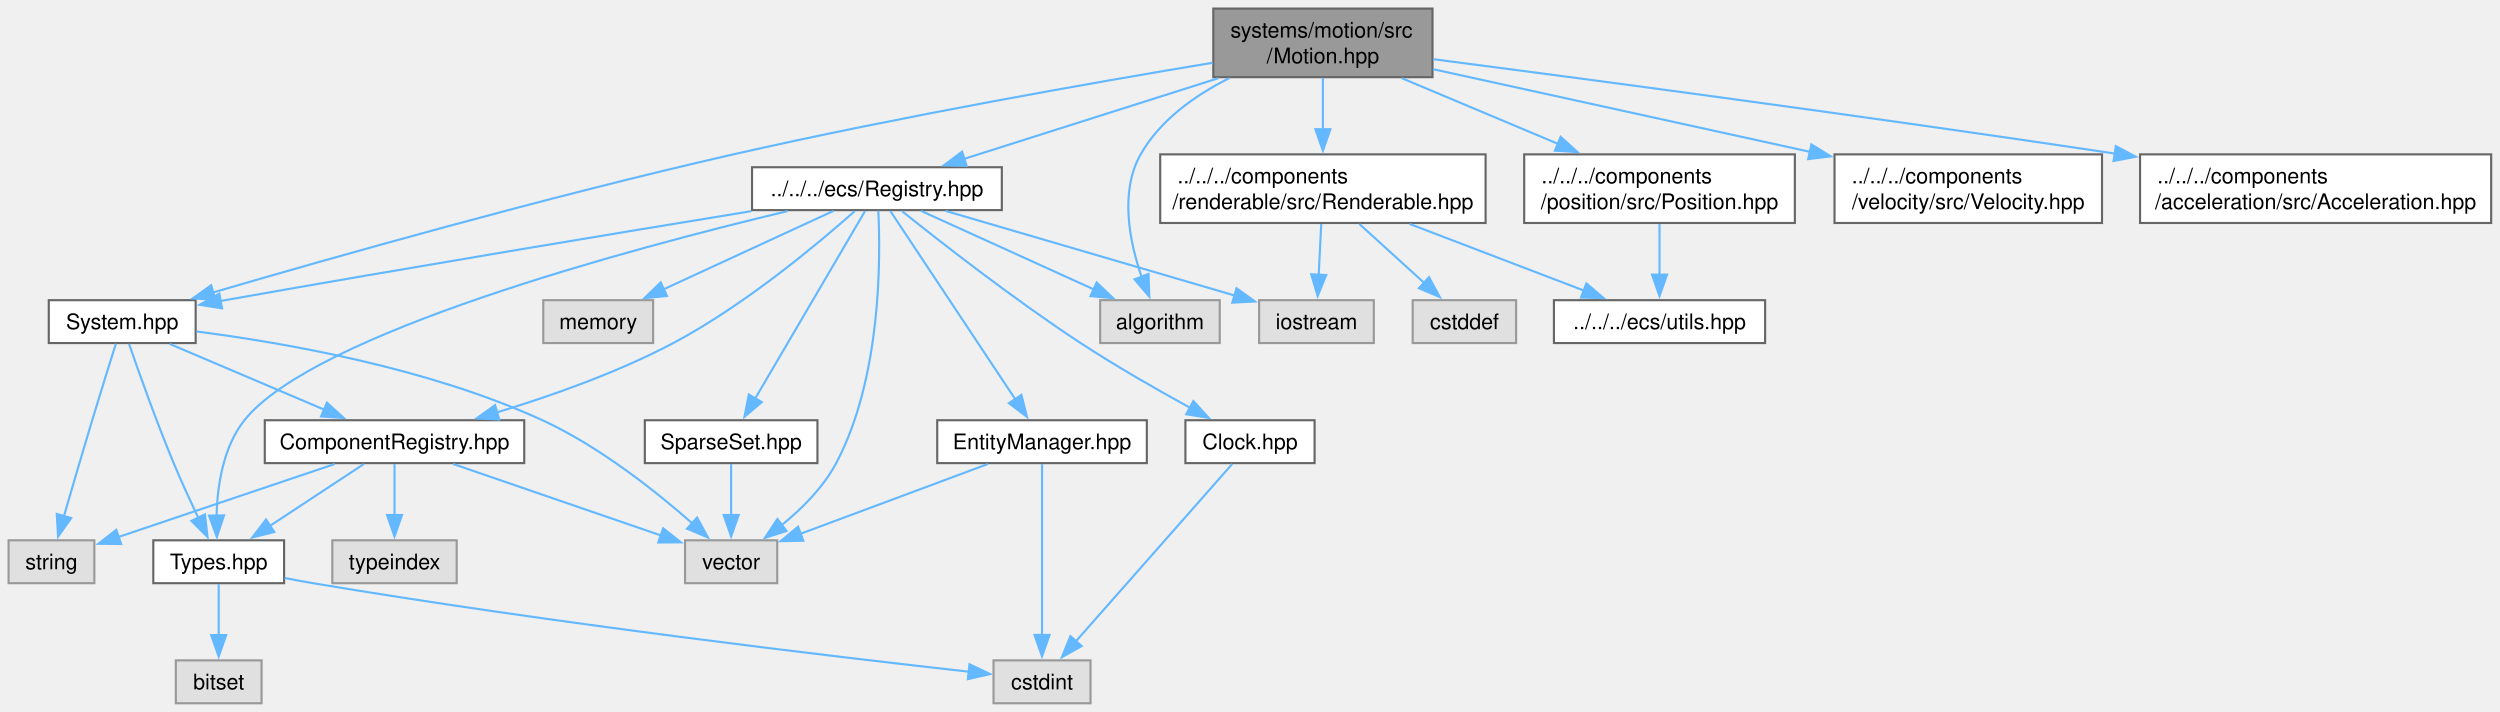
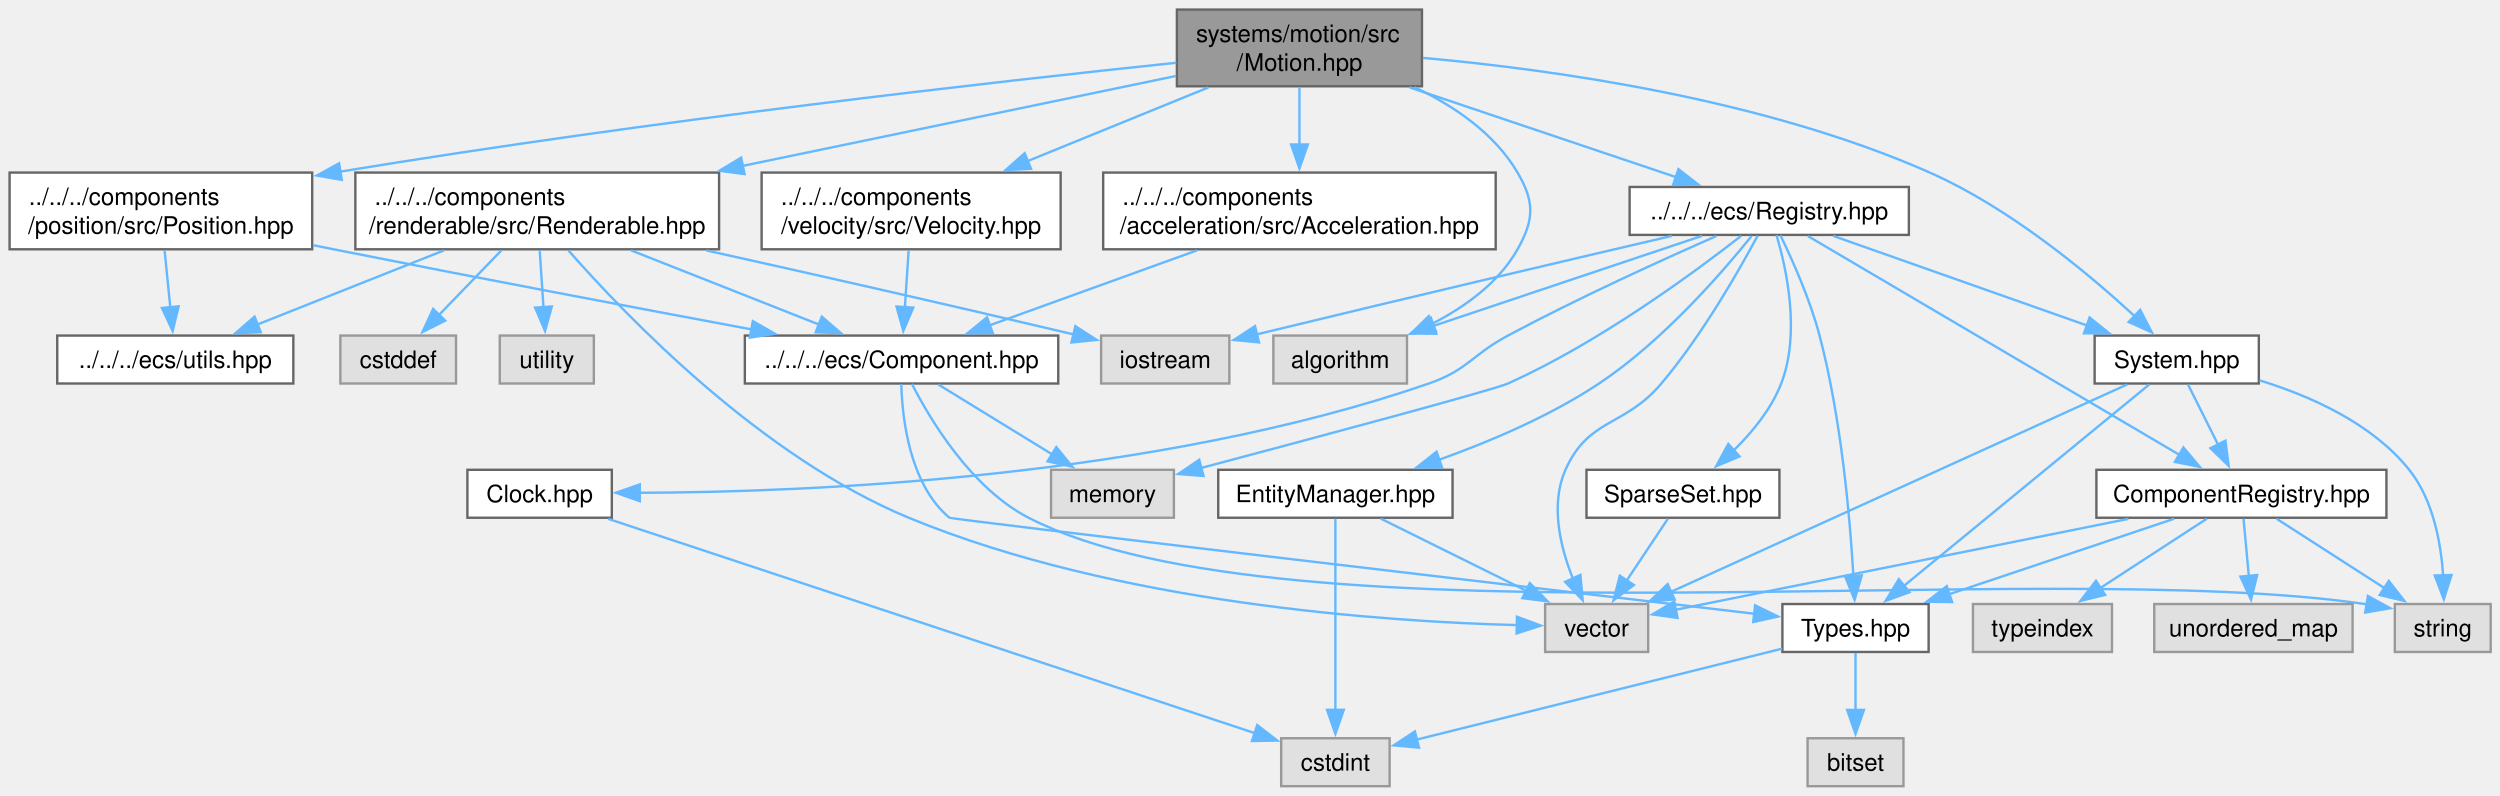
- <svg xmlns="http://www.w3.org/2000/svg" xmlns:xlink="http://www.w3.org/1999/xlink" width="1166pt" height="332pt" viewBox="0.00 0.00 1166.00 332.00">
+ <svg xmlns="http://www.w3.org/2000/svg" xmlns:xlink="http://www.w3.org/1999/xlink" width="1043pt" height="332pt" viewBox="0.00 0.00 1043.00 332.00">
  <g id="graph0" class="graph" transform="scale(1 1) rotate(0) translate(4 328)">
    <g id="Node000001" class="node">
      <g id="a_Node000001">
        <a xlink:title=" ">
-           <polygon fill="#999999" stroke="#666666" points="664.12,-324 561.88,-324 561.88,-292 664.12,-292 664.12,-324" />
-           <text xml:space="preserve" text-anchor="start" x="569.88" y="-310.5" font-family="Helvetica,sans-Serif" font-size="10.00">systems/motion/src</text>
-           <text xml:space="preserve" text-anchor="middle" x="613" y="-298.5" font-family="Helvetica,sans-Serif" font-size="10.00">/Motion.hpp</text>
+           <polygon fill="#999999" stroke="#666666" points="589.25,-324 487,-324 487,-292 589.25,-292 589.25,-324" />
+           <text xml:space="preserve" text-anchor="start" x="495" y="-310.5" font-family="Helvetica,sans-Serif" font-size="10.00">systems/motion/src</text>
+           <text xml:space="preserve" text-anchor="middle" x="538.12" y="-298.5" font-family="Helvetica,sans-Serif" font-size="10.00">/Motion.hpp</text>
        </a>
      </g>
    </g>
    <g id="Node000002" class="node">
      <g id="a_Node000002">
-         <a xlink:href="Registry_8hpp.html" target="_top" xlink:title=" ">
-           <polygon fill="white" stroke="#666666" points="463.25,-250 346.75,-250 346.75,-230 463.25,-230 463.25,-250" />
-           <text xml:space="preserve" text-anchor="middle" x="405" y="-236.5" font-family="Helvetica,sans-Serif" font-size="10.00">../../../ecs/Registry.hpp</text>
+         <a xlink:title=" ">
+           <polygon fill="#e0e0e0" stroke="#999999" points="583,-188 527.25,-188 527.25,-168 583,-168 583,-188" />
+           <text xml:space="preserve" text-anchor="middle" x="555.12" y="-174.5" font-family="Helvetica,sans-Serif" font-size="10.00">algorithm</text>
        </a>
      </g>
    </g>
    <g id="edge1_Node000001_Node000002" class="edge">
      <g id="a_edge1_Node000001_Node000002">
        <a xlink:title=" ">
-           <path fill="none" stroke="#63b8ff" d="M564.23,-291.53C528.2,-280.09 479.71,-264.71 445.74,-253.93" />
-           <polygon fill="#63b8ff" stroke="#63b8ff" points="446.85,-250.61 436.26,-250.92 444.73,-257.28 446.85,-250.61" />
+           <path fill="none" stroke="#63b8ff" d="M586.2,-291.6C602.8,-283.72 619.6,-272.25 629.12,-256 636.31,-243.73 636.1,-236.4 629.12,-224 621.31,-210.11 607.29,-200.01 593.53,-192.94" />
+           <polygon fill="#63b8ff" stroke="#63b8ff" points="595.08,-189.8 584.54,-188.75 592.13,-196.15 595.08,-189.8" />
+         </a>
+       </g>
+     </g>
+     <g id="Node000003" class="node">
+       <g id="a_Node000003">
+         <a xlink:href="Acceleration_8hpp.html" target="_top" xlink:title=" ">
+           <polygon fill="white" stroke="#666666" points="620,-256 456.25,-256 456.25,-224 620,-224 620,-256" />
+           <text xml:space="preserve" text-anchor="start" x="464.25" y="-242.5" font-family="Helvetica,sans-Serif" font-size="10.00">../../../components</text>
+           <text xml:space="preserve" text-anchor="middle" x="538.12" y="-230.5" font-family="Helvetica,sans-Serif" font-size="10.00">/acceleration/src/Acceleration.hpp</text>
+         </a>
+       </g>
+     </g>
+     <g id="edge2_Node000001_Node000003" class="edge">
+       <g id="a_edge2_Node000001_Node000003">
+         <a xlink:title=" ">
+           <path fill="none" stroke="#63b8ff" d="M538.12,-291.69C538.12,-284.53 538.12,-275.79 538.12,-267.59" />
+           <polygon fill="#63b8ff" stroke="#63b8ff" points="541.63,-267.74 538.13,-257.74 534.63,-267.74 541.63,-267.74" />
        </a>
      </g>
    </g>
    <g id="Node000010" class="node">
      <g id="a_Node000010">
+         <a xlink:href="Position_8hpp.html" target="_top" xlink:title=" ">
+           <polygon fill="white" stroke="#666666" points="126.25,-256 0,-256 0,-224 126.25,-224 126.25,-256" />
+           <text xml:space="preserve" text-anchor="start" x="8" y="-242.5" font-family="Helvetica,sans-Serif" font-size="10.00">../../../components</text>
+           <text xml:space="preserve" text-anchor="middle" x="63.12" y="-230.5" font-family="Helvetica,sans-Serif" font-size="10.00">/position/src/Position.hpp</text>
+         </a>
+       </g>
+     </g>
+     <g id="edge9_Node000001_Node000010" class="edge">
+       <g id="a_edge9_Node000001_Node000010">
+         <a xlink:title=" ">
+           <path fill="none" stroke="#63b8ff" d="M486.72,-301.82C412.04,-294 268.95,-277.93 137.71,-256.36" />
+           <polygon fill="#63b8ff" stroke="#63b8ff" points="138.61,-252.96 128.17,-254.77 137.46,-259.86 138.61,-252.96" />
+         </a>
+       </g>
+     </g>
+     <g id="Node000012" class="node">
+       <g id="a_Node000012">
+         <a xlink:href="Renderable_8hpp.html" target="_top" xlink:title=" ">
+           <polygon fill="white" stroke="#666666" points="296,-256 144.25,-256 144.25,-224 296,-224 296,-256" />
+           <text xml:space="preserve" text-anchor="start" x="152.25" y="-242.5" font-family="Helvetica,sans-Serif" font-size="10.00">../../../components</text>
+           <text xml:space="preserve" text-anchor="middle" x="220.12" y="-230.5" font-family="Helvetica,sans-Serif" font-size="10.00">/renderable/src/Renderable.hpp</text>
+         </a>
+       </g>
+     </g>
+     <g id="edge12_Node000001_Node000012" class="edge">
+       <g id="a_edge12_Node000001_Node000012">
+         <a xlink:title=" ">
+           <path fill="none" stroke="#63b8ff" d="M486.68,-296.32C437.8,-286.18 363.39,-270.73 305.59,-258.74" />
+           <polygon fill="#63b8ff" stroke="#63b8ff" points="306.62,-255.38 296.12,-256.77 305.2,-262.23 306.62,-255.38" />
+         </a>
+       </g>
+     </g>
+     <g id="Node000017" class="node">
+       <g id="a_Node000017">
+         <a xlink:href="Velocity_8hpp.html" target="_top" xlink:title=" ">
+           <polygon fill="white" stroke="#666666" points="438.5,-256 313.75,-256 313.75,-224 438.5,-224 438.5,-256" />
+           <text xml:space="preserve" text-anchor="start" x="321.75" y="-242.5" font-family="Helvetica,sans-Serif" font-size="10.00">../../../components</text>
+           <text xml:space="preserve" text-anchor="middle" x="376.12" y="-230.5" font-family="Helvetica,sans-Serif" font-size="10.00">/velocity/src/Velocity.hpp</text>
+         </a>
+       </g>
+     </g>
+     <g id="edge19_Node000001_Node000017" class="edge">
+       <g id="a_edge19_Node000001_Node000017">
+         <a xlink:title=" ">
+           <path fill="none" stroke="#63b8ff" d="M500.14,-291.53C477.58,-282.33 448.74,-270.58 424.55,-260.73" />
+           <polygon fill="#63b8ff" stroke="#63b8ff" points="426.13,-257.59 415.55,-257.06 423.49,-264.08 426.13,-257.59" />
+         </a>
+       </g>
+     </g>
+     <g id="Node000018" class="node">
+       <g id="a_Node000018">
+         <a xlink:href="Registry_8hpp.html" target="_top" xlink:title=" ">
+           <polygon fill="white" stroke="#666666" points="792.38,-250 675.88,-250 675.88,-230 792.38,-230 792.38,-250" />
+           <text xml:space="preserve" text-anchor="middle" x="734.12" y="-236.5" font-family="Helvetica,sans-Serif" font-size="10.00">../../../ecs/Registry.hpp</text>
+         </a>
+       </g>
+     </g>
+     <g id="edge21_Node000001_Node000018" class="edge">
+       <g id="a_edge21_Node000001_Node000018">
+         <a xlink:title=" ">
+           <path fill="none" stroke="#63b8ff" d="M584.08,-291.53C617.88,-280.14 663.33,-264.84 695.32,-254.07" />
+           <polygon fill="#63b8ff" stroke="#63b8ff" points="696.24,-257.45 704.6,-250.94 694,-250.82 696.24,-257.45" />
+         </a>
+       </g>
+     </g>
+     <g id="Node000025" class="node">
+       <g id="a_Node000025">
        <a xlink:href="System_8hpp.html" target="_top" xlink:title=" ">
-           <polygon fill="white" stroke="#666666" points="87.25,-188 18.75,-188 18.75,-168 87.25,-168 87.25,-188" />
-           <text xml:space="preserve" text-anchor="middle" x="53" y="-174.5" font-family="Helvetica,sans-Serif" font-size="10.00">System.hpp</text>
-         </a>
-       </g>
-     </g>
-     <g id="edge26_Node000001_Node000010" class="edge">
-       <g id="a_edge26_Node000001_Node000010">
-         <a xlink:title=" ">
-           <path fill="none" stroke="#63b8ff" d="M561.56,-298.73C506.12,-289.53 415.41,-273.61 338,-256 251.03,-236.22 150.61,-207.75 95.21,-191.55" />
-           <polygon fill="#63b8ff" stroke="#63b8ff" points="96.46,-188.27 85.87,-188.81 94.48,-194.98 96.46,-188.27" />
+           <polygon fill="white" stroke="#666666" points="938.38,-188 869.88,-188 869.88,-168 938.38,-168 938.38,-188" />
+           <text xml:space="preserve" text-anchor="middle" x="904.12" y="-174.5" font-family="Helvetica,sans-Serif" font-size="10.00">System.hpp</text>
+         </a>
+       </g>
+     </g>
+     <g id="edge45_Node000001_Node000025" class="edge">
+       <g id="a_edge45_Node000001_Node000025">
+         <a xlink:title=" ">
+           <path fill="none" stroke="#63b8ff" d="M589.59,-303.85C644.13,-298.97 731.8,-286.69 801.12,-256 834.46,-241.24 867.17,-213.99 886.5,-196.18" />
+           <polygon fill="#63b8ff" stroke="#63b8ff" points="888.88,-198.74 893.75,-189.33 884.08,-193.65 888.88,-198.74" />
+         </a>
+       </g>
+     </g>
+     <g id="Node000004" class="node">
+       <g id="a_Node000004">
+         <a xlink:href="Component_8hpp.html" target="_top" xlink:title=" ">
+           <polygon fill="white" stroke="#666666" points="437.5,-188 306.75,-188 306.75,-168 437.5,-168 437.5,-188" />
+           <text xml:space="preserve" text-anchor="middle" x="372.12" y="-174.5" font-family="Helvetica,sans-Serif" font-size="10.00">../../../ecs/Component.hpp</text>
+         </a>
+       </g>
+     </g>
+     <g id="edge3_Node000003_Node000004" class="edge">
+       <g id="a_edge3_Node000003_Node000004">
+         <a xlink:title=" ">
+           <path fill="none" stroke="#63b8ff" d="M495.38,-223.55C468.6,-213.87 434.45,-201.53 408.88,-192.29" />
+           <polygon fill="#63b8ff" stroke="#63b8ff" points="410.17,-189.03 399.58,-188.92 407.79,-195.61 410.17,-189.03" />
+         </a>
+       </g>
+     </g>
+     <g id="Node000005" class="node">
+       <g id="a_Node000005">
+         <a xlink:title=" ">
+           <polygon fill="#e0e0e0" stroke="#999999" points="485.75,-132 434.5,-132 434.5,-112 485.75,-112 485.75,-132" />
+           <text xml:space="preserve" text-anchor="middle" x="460.12" y="-118.5" font-family="Helvetica,sans-Serif" font-size="10.00">memory</text>
+         </a>
+       </g>
+     </g>
+     <g id="edge4_Node000004_Node000005" class="edge">
+       <g id="a_edge4_Node000004_Node000005">
+         <a xlink:title=" ">
+           <path fill="none" stroke="#63b8ff" d="M387.45,-167.59C400.62,-159.51 419.86,-147.71 435.23,-138.27" />
+           <polygon fill="#63b8ff" stroke="#63b8ff" points="436.69,-141.48 443.39,-133.27 433.03,-135.52 436.69,-141.48" />
+         </a>
+       </g>
+     </g>
+     <g id="Node000006" class="node">
+       <g id="a_Node000006">
+         <a xlink:title=" ">
+           <polygon fill="#e0e0e0" stroke="#999999" points="1035.12,-76 995.12,-76 995.12,-56 1035.12,-56 1035.12,-76" />
+           <text xml:space="preserve" text-anchor="middle" x="1015.12" y="-62.5" font-family="Helvetica,sans-Serif" font-size="10.00">string</text>
+         </a>
+       </g>
+     </g>
+     <g id="edge5_Node000004_Node000006" class="edge">
+       <g id="a_edge5_Node000004_Node000006">
+         <a xlink:title=" ">
+           <path fill="none" stroke="#63b8ff" d="M376.44,-167.86C383.98,-153.09 401.05,-124.4 425.12,-112 533.16,-56.39 845.55,-96.35 983.47,-75.88" />
+           <polygon fill="#63b8ff" stroke="#63b8ff" points="983.9,-79.35 993.19,-74.25 982.75,-72.45 983.9,-79.35" />
+         </a>
+       </g>
+     </g>
+     <g id="Node000007" class="node">
+       <g id="a_Node000007">
+         <a xlink:href="Types_8hpp.html" target="_top" xlink:title="Core type definitions used throughout the ECS (Entity Component System).">
+           <polygon fill="white" stroke="#666666" points="800.62,-76 739.62,-76 739.62,-56 800.62,-56 800.62,-76" />
+           <text xml:space="preserve" text-anchor="middle" x="770.12" y="-62.5" font-family="Helvetica,sans-Serif" font-size="10.00">Types.hpp</text>
+         </a>
+       </g>
+     </g>
+     <g id="edge6_Node000004_Node000007" class="edge">
+       <g id="a_edge6_Node000004_Node000007">
+         <a xlink:title=" ">
+           <path fill="none" stroke="#63b8ff" d="M372.02,-167.77C372.41,-153.41 375.44,-125.92 392.12,-112 392.93,-111.33 629.58,-83.49 727.98,-71.94" />
+           <polygon fill="#63b8ff" stroke="#63b8ff" points="728.24,-75.44 737.77,-70.79 727.43,-68.48 728.24,-75.44" />
+         </a>
+       </g>
+     </g>
+     <g id="Node000008" class="node">
+       <g id="a_Node000008">
+         <a xlink:title=" ">
+           <polygon fill="#e0e0e0" stroke="#999999" points="790.12,-20 750.12,-20 750.12,0 790.12,0 790.12,-20" />
+           <text xml:space="preserve" text-anchor="middle" x="770.12" y="-6.5" font-family="Helvetica,sans-Serif" font-size="10.00">bitset</text>
+         </a>
+       </g>
+     </g>
+     <g id="edge7_Node000007_Node000008" class="edge">
+       <g id="a_edge7_Node000007_Node000008">
+         <a xlink:title=" ">
+           <path fill="none" stroke="#63b8ff" d="M770.12,-55.59C770.12,-49.01 770.12,-39.96 770.12,-31.73" />
+           <polygon fill="#63b8ff" stroke="#63b8ff" points="773.63,-31.81 770.13,-21.81 766.63,-31.81 773.63,-31.81" />
+         </a>
+       </g>
+     </g>
+     <g id="Node000009" class="node">
+       <g id="a_Node000009">
+         <a xlink:title=" ">
+           <polygon fill="#e0e0e0" stroke="#999999" points="575.75,-20 530.5,-20 530.5,0 575.75,0 575.75,-20" />
+           <text xml:space="preserve" text-anchor="middle" x="553.12" y="-6.5" font-family="Helvetica,sans-Serif" font-size="10.00">cstdint</text>
+         </a>
+       </g>
+     </g>
+     <g id="edge8_Node000007_Node000009" class="edge">
+       <g id="a_edge8_Node000007_Node000009">
+         <a xlink:title=" ">
+           <path fill="none" stroke="#63b8ff" d="M739.49,-57.38C699.24,-47.36 628.74,-29.82 586.95,-19.42" />
+           <polygon fill="#63b8ff" stroke="#63b8ff" points="587.99,-16.07 577.45,-17.05 586.3,-22.86 587.99,-16.07" />
+         </a>
+       </g>
+     </g>
+     <g id="edge10_Node000010_Node000004" class="edge">
+       <g id="a_edge10_Node000010_Node000004">
+         <a xlink:title=" ">
+           <path fill="none" stroke="#63b8ff" d="M126.72,-225.69C129.56,-225.11 132.37,-224.55 135.12,-224 194.26,-212.23 261.83,-199.47 309.65,-190.55" />
+           <polygon fill="#63b8ff" stroke="#63b8ff" points="310.08,-194.03 319.27,-188.76 308.8,-187.15 310.08,-194.03" />
+         </a>
+       </g>
+     </g>
+     <g id="Node000011" class="node">
+       <g id="a_Node000011">
+         <a xlink:href="utils_8hpp.html" target="_top" xlink:title=" ">
+           <polygon fill="white" stroke="#666666" points="118.38,-188 19.88,-188 19.88,-168 118.38,-168 118.38,-188" />
+           <text xml:space="preserve" text-anchor="middle" x="69.12" y="-174.5" font-family="Helvetica,sans-Serif" font-size="10.00">../../../ecs/utils.hpp</text>
+         </a>
+       </g>
+     </g>
+     <g id="edge11_Node000010_Node000011" class="edge">
+       <g id="a_edge11_Node000010_Node000011">
+         <a xlink:title=" ">
+           <path fill="none" stroke="#63b8ff" d="M64.67,-223.55C65.4,-216.26 66.28,-207.45 67.06,-199.6" />
+           <polygon fill="#63b8ff" stroke="#63b8ff" points="70.52,-200.21 68.03,-189.91 63.56,-199.52 70.52,-200.21" />
+         </a>
+       </g>
+     </g>
+     <g id="edge17_Node000012_Node000004" class="edge">
+       <g id="a_edge17_Node000012_Node000004">
+         <a xlink:title=" ">
+           <path fill="none" stroke="#63b8ff" d="M259.27,-223.55C283.57,-213.96 314.5,-201.75 337.83,-192.54" />
+           <polygon fill="#63b8ff" stroke="#63b8ff" points="338.87,-195.89 346.88,-188.96 336.3,-189.38 338.87,-195.89" />
+         </a>
+       </g>
+     </g>
+     <g id="edge18_Node000012_Node000011" class="edge">
+       <g id="a_edge18_Node000012_Node000011">
+         <a xlink:title=" ">
+           <path fill="none" stroke="#63b8ff" d="M181.24,-223.55C157.1,-213.96 126.37,-201.75 103.19,-192.54" />
+           <polygon fill="#63b8ff" stroke="#63b8ff" points="104.79,-189.41 94.21,-188.97 102.21,-195.91 104.79,-189.41" />
+         </a>
+       </g>
+     </g>
+     <g id="Node000013" class="node">
+       <g id="a_Node000013">
+         <a xlink:title=" ">
+           <polygon fill="#e0e0e0" stroke="#999999" points="186.25,-188 138,-188 138,-168 186.25,-168 186.25,-188" />
+           <text xml:space="preserve" text-anchor="middle" x="162.12" y="-174.5" font-family="Helvetica,sans-Serif" font-size="10.00">cstddef</text>
+         </a>
+       </g>
+     </g>
+     <g id="edge13_Node000012_Node000013" class="edge">
+       <g id="a_edge13_Node000012_Node000013">
+         <a xlink:title=" ">
+           <path fill="none" stroke="#63b8ff" d="M205.19,-223.55C197.22,-215.3 187.37,-205.12 179.11,-196.57" />
+           <polygon fill="#63b8ff" stroke="#63b8ff" points="181.74,-194.25 172.27,-189.5 176.71,-199.12 181.74,-194.25" />
        </a>
      </g>
    </g>
    <g id="Node000014" class="node">
      <g id="a_Node000014">
        <a xlink:title=" ">
-           <polygon fill="#e0e0e0" stroke="#999999" points="564.88,-188 509.12,-188 509.12,-168 564.88,-168 564.88,-188" />
-           <text xml:space="preserve" text-anchor="middle" x="537" y="-174.5" font-family="Helvetica,sans-Serif" font-size="10.00">algorithm</text>
-         </a>
-       </g>
-     </g>
-     <g id="edge35_Node000001_Node000014" class="edge">
-       <g id="a_edge35_Node000001_Node000014">
-         <a xlink:title=" ">
-           <path fill="none" stroke="#63b8ff" d="M569.36,-291.57C553.41,-283.56 537.07,-272.02 528,-256 518.07,-238.47 522.83,-215.12 528.5,-198.74" />
-           <polygon fill="#63b8ff" stroke="#63b8ff" points="531.67,-200.24 532.03,-189.65 525.15,-197.7 531.67,-200.24" />
-         </a>
-       </g>
-     </g>
-     <g id="Node000017" class="node">
-       <g id="a_Node000017">
-         <a xlink:href="Position_8hpp.html" target="_top" xlink:title=" ">
-           <polygon fill="white" stroke="#666666" points="833.12,-256 706.88,-256 706.88,-224 833.12,-224 833.12,-256" />
-           <text xml:space="preserve" text-anchor="start" x="714.88" y="-242.5" font-family="Helvetica,sans-Serif" font-size="10.00">../../../components</text>
-           <text xml:space="preserve" text-anchor="middle" x="770" y="-230.5" font-family="Helvetica,sans-Serif" font-size="10.00">/position/src/Position.hpp</text>
-         </a>
-       </g>
-     </g>
-     <g id="edge27_Node000001_Node000017" class="edge">
-       <g id="a_edge27_Node000001_Node000017">
-         <a xlink:title=" ">
-           <path fill="none" stroke="#63b8ff" d="M649.81,-291.53C671.58,-282.37 699.38,-270.69 722.76,-260.86" />
-           <polygon fill="#63b8ff" stroke="#63b8ff" points="723.89,-264.18 731.75,-257.08 721.18,-257.73 723.89,-264.18" />
+           <polygon fill="#e0e0e0" stroke="#999999" points="508.88,-188 455.38,-188 455.38,-168 508.88,-168 508.88,-188" />
+           <text xml:space="preserve" text-anchor="middle" x="482.12" y="-174.5" font-family="Helvetica,sans-Serif" font-size="10.00">iostream</text>
+         </a>
+       </g>
+     </g>
+     <g id="edge14_Node000012_Node000014" class="edge">
+       <g id="a_edge14_Node000012_Node000014">
+         <a xlink:title=" ">
+           <path fill="none" stroke="#63b8ff" d="M290.72,-223.51C332.63,-214.21 387.1,-201.95 443.99,-188.47" />
+           <polygon fill="#63b8ff" stroke="#63b8ff" points="444.62,-191.92 453.54,-186.2 443,-185.11 444.62,-191.92" />
+         </a>
+       </g>
+     </g>
+     <g id="Node000015" class="node">
+       <g id="a_Node000015">
+         <a xlink:title=" ">
+           <polygon fill="#e0e0e0" stroke="#999999" points="243.75,-188 204.5,-188 204.5,-168 243.75,-168 243.75,-188" />
+           <text xml:space="preserve" text-anchor="middle" x="224.12" y="-174.5" font-family="Helvetica,sans-Serif" font-size="10.00">utility</text>
+         </a>
+       </g>
+     </g>
+     <g id="edge15_Node000012_Node000015" class="edge">
+       <g id="a_edge15_Node000012_Node000015">
+         <a xlink:title=" ">
+           <path fill="none" stroke="#63b8ff" d="M221.16,-223.55C221.64,-216.34 222.21,-207.66 222.73,-199.88" />
+           <polygon fill="#63b8ff" stroke="#63b8ff" points="226.22,-200.13 223.4,-189.92 219.24,-199.66 226.22,-200.13" />
+         </a>
+       </g>
+     </g>
+     <g id="Node000016" class="node">
+       <g id="a_Node000016">
+         <a xlink:title=" ">
+           <polygon fill="#e0e0e0" stroke="#999999" points="683.62,-76 640.62,-76 640.62,-56 683.62,-56 683.62,-76" />
+           <text xml:space="preserve" text-anchor="middle" x="662.12" y="-62.5" font-family="Helvetica,sans-Serif" font-size="10.00">vector</text>
+         </a>
+       </g>
+     </g>
+     <g id="edge16_Node000012_Node000016" class="edge">
+       <g id="a_edge16_Node000012_Node000016">
+         <a xlink:title=" ">
+           <path fill="none" stroke="#63b8ff" d="M233.15,-223.51C257.66,-195.59 313.72,-137.4 375.12,-112 461.78,-76.16 573.96,-68.64 628.87,-67.21" />
+           <polygon fill="#63b8ff" stroke="#63b8ff" points="628.87,-70.71 638.8,-67.01 628.73,-63.72 628.87,-70.71" />
+         </a>
+       </g>
+     </g>
+     <g id="edge20_Node000017_Node000004" class="edge">
+       <g id="a_edge20_Node000017_Node000004">
+         <a xlink:title=" ">
+           <path fill="none" stroke="#63b8ff" d="M375.09,-223.55C374.61,-216.34 374.04,-207.66 373.52,-199.88" />
+           <polygon fill="#63b8ff" stroke="#63b8ff" points="377.01,-199.66 372.85,-189.92 370.03,-200.13 377.01,-199.66" />
+         </a>
+       </g>
+     </g>
+     <g id="edge22_Node000018_Node000002" class="edge">
+       <g id="a_edge22_Node000018_Node000002">
+         <a xlink:title=" ">
+           <path fill="none" stroke="#63b8ff" d="M706.16,-229.62C676.03,-219.53 627.88,-203.39 594.06,-192.05" />
+           <polygon fill="#63b8ff" stroke="#63b8ff" points="595.22,-188.75 584.63,-188.89 593,-195.39 595.22,-188.75" />
+         </a>
+       </g>
+     </g>
+     <g id="edge24_Node000018_Node000005" class="edge">
+       <g id="a_edge24_Node000018_Node000005">
+         <a xlink:title=" ">
+           <path fill="none" stroke="#63b8ff" d="M722.42,-229.59C703.19,-214.57 663.24,-185.11 625.12,-168 619.18,-165.33 543.82,-145.17 497.03,-132.75" />
+           <polygon fill="#63b8ff" stroke="#63b8ff" points="498.11,-129.42 487.55,-130.24 496.32,-136.19 498.11,-129.42" />
+         </a>
+       </g>
+     </g>
+     <g id="edge44_Node000018_Node000007" class="edge">
+       <g id="a_edge44_Node000018_Node000007">
+         <a xlink:title=" ">
+           <path fill="none" stroke="#63b8ff" d="M738.77,-229.86C743.64,-219.85 751.13,-203.19 755.12,-188 764.2,-153.47 767.83,-111.91 769.25,-87.57" />
+           <polygon fill="#63b8ff" stroke="#63b8ff" points="772.73,-87.94 769.74,-77.78 765.74,-87.59 772.73,-87.94" />
+         </a>
+       </g>
+     </g>
+     <g id="edge23_Node000018_Node000014" class="edge">
+       <g id="a_edge23_Node000018_Node000014">
+         <a xlink:title=" ">
+           <path fill="none" stroke="#63b8ff" d="M693.48,-229.57C652.33,-219.99 586.55,-204.57 520.31,-188.51" />
+           <polygon fill="#63b8ff" stroke="#63b8ff" points="521.26,-185.14 510.71,-186.18 519.6,-191.94 521.26,-185.14" />
+         </a>
+       </g>
+     </g>
+     <g id="edge25_Node000018_Node000016" class="edge">
+       <g id="a_edge25_Node000018_Node000016">
+         <a xlink:title=" ">
+           <path fill="none" stroke="#63b8ff" d="M729.32,-229.72C721.78,-215.62 706.27,-188.29 689.12,-168 673.69,-149.73 658.86,-153.85 649.12,-132 642.68,-117.53 646.93,-99.82 652.23,-86.55" />
+           <polygon fill="#63b8ff" stroke="#63b8ff" points="655.35,-88.14 656.29,-77.59 648.97,-85.25 655.35,-88.14" />
        </a>
      </g>
    </g>
    <g id="Node000019" class="node">
      <g id="a_Node000019">
-         <a xlink:href="Velocity_8hpp.html" target="_top" xlink:title=" ">
-           <polygon fill="white" stroke="#666666" points="976.38,-256 851.62,-256 851.62,-224 976.38,-224 976.38,-256" />
-           <text xml:space="preserve" text-anchor="start" x="859.62" y="-242.5" font-family="Helvetica,sans-Serif" font-size="10.00">../../../components</text>
-           <text xml:space="preserve" text-anchor="middle" x="914" y="-230.5" font-family="Helvetica,sans-Serif" font-size="10.00">/velocity/src/Velocity.hpp</text>
-         </a>
-       </g>
-     </g>
-     <g id="edge29_Node000001_Node000019" class="edge">
-       <g id="a_edge29_Node000001_Node000019">
-         <a xlink:title=" ">
-           <path fill="none" stroke="#63b8ff" d="M664.4,-295.73C712.78,-285.12 785.76,-269.12 840.33,-257.15" />
-           <polygon fill="#63b8ff" stroke="#63b8ff" points="840.84,-260.63 849.85,-255.07 839.34,-253.79 840.84,-260.63" />
+         <a xlink:href="Clock_8hpp.html" target="_top" xlink:title=" ">
+           <polygon fill="white" stroke="#666666" points="251.25,-132 191,-132 191,-112 251.25,-112 251.25,-132" />
+           <text xml:space="preserve" text-anchor="middle" x="221.12" y="-118.5" font-family="Helvetica,sans-Serif" font-size="10.00">Clock.hpp</text>
+         </a>
+       </g>
+     </g>
+     <g id="edge26_Node000018_Node000019" class="edge">
+       <g id="a_edge26_Node000018_Node000019">
+         <a xlink:title=" ">
+           <path fill="none" stroke="#63b8ff" d="M712.07,-229.52C689.81,-219.75 654.6,-203.77 625.12,-188 610,-179.91 608.33,-173.6 592.12,-168 477.64,-128.43 332.82,-122.64 262.8,-122.41" />
+           <polygon fill="#63b8ff" stroke="#63b8ff" points="262.93,-118.91 252.93,-122.42 262.93,-125.91 262.93,-118.91" />
        </a>
      </g>
    </g>
    <g id="Node000020" class="node">
      <g id="a_Node000020">
-         <a xlink:href="Acceleration_8hpp.html" target="_top" xlink:title=" ">
-           <polygon fill="white" stroke="#666666" points="1157.88,-256 994.12,-256 994.12,-224 1157.88,-224 1157.88,-256" />
-           <text xml:space="preserve" text-anchor="start" x="1002.12" y="-242.5" font-family="Helvetica,sans-Serif" font-size="10.00">../../../components</text>
-           <text xml:space="preserve" text-anchor="middle" x="1076" y="-230.5" font-family="Helvetica,sans-Serif" font-size="10.00">/acceleration/src/Acceleration.hpp</text>
-         </a>
-       </g>
-     </g>
-     <g id="edge30_Node000001_Node000020" class="edge">
-       <g id="a_edge30_Node000001_Node000020">
-         <a xlink:title=" ">
-           <path fill="none" stroke="#63b8ff" d="M664.51,-300.39C734.2,-291.34 862.67,-274.32 982.48,-256.36" />
-           <polygon fill="#63b8ff" stroke="#63b8ff" points="982.81,-259.85 992.18,-254.9 981.77,-252.92 982.81,-259.85" />
+         <a xlink:href="ComponentRegistry_8hpp.html" target="_top" xlink:title=" ">
+           <polygon fill="white" stroke="#666666" points="991.62,-132 870.62,-132 870.62,-112 991.62,-112 991.62,-132" />
+           <text xml:space="preserve" text-anchor="middle" x="931.12" y="-118.5" font-family="Helvetica,sans-Serif" font-size="10.00">ComponentRegistry.hpp</text>
+         </a>
+       </g>
+     </g>
+     <g id="edge28_Node000018_Node000020" class="edge">
+       <g id="a_edge28_Node000018_Node000020">
+         <a xlink:title=" ">
+           <path fill="none" stroke="#63b8ff" d="M750.25,-229.51C784.31,-209.45 863.88,-162.6 905.19,-138.27" />
+           <polygon fill="#63b8ff" stroke="#63b8ff" points="906.91,-141.32 913.75,-133.23 903.36,-135.29 906.91,-141.32" />
+         </a>
+       </g>
+     </g>
+     <g id="Node000023" class="node">
+       <g id="a_Node000023">
+         <a xlink:href="EntityManager_8hpp.html" target="_top" xlink:title=" ">
+           <polygon fill="white" stroke="#666666" points="602,-132 504.25,-132 504.25,-112 602,-112 602,-132" />
+           <text xml:space="preserve" text-anchor="middle" x="553.12" y="-118.5" font-family="Helvetica,sans-Serif" font-size="10.00">EntityManager.hpp</text>
+         </a>
+       </g>
+     </g>
+     <g id="edge34_Node000018_Node000023" class="edge">
+       <g id="a_edge34_Node000018_Node000023">
+         <a xlink:title=" ">
+           <path fill="none" stroke="#63b8ff" d="M726.77,-229.53C714.83,-214.67 689.83,-185.76 663.12,-168 642.64,-154.38 617.38,-143.68 596.23,-136.15" />
+           <polygon fill="#63b8ff" stroke="#63b8ff" points="597.62,-132.92 587.03,-132.98 595.35,-139.54 597.62,-132.92" />
+         </a>
+       </g>
+     </g>
+     <g id="Node000024" class="node">
+       <g id="a_Node000024">
+         <a xlink:href="SparseSet_8hpp.html" target="_top" xlink:title=" ">
+           <polygon fill="white" stroke="#666666" points="738.38,-132 657.88,-132 657.88,-112 738.38,-112 738.38,-132" />
+           <text xml:space="preserve" text-anchor="middle" x="698.12" y="-118.5" font-family="Helvetica,sans-Serif" font-size="10.00">SparseSet.hpp</text>
+         </a>
+       </g>
+     </g>
+     <g id="edge37_Node000018_Node000024" class="edge">
+       <g id="a_edge37_Node000018_Node000024">
+         <a xlink:title=" ">
+           <path fill="none" stroke="#63b8ff" d="M737.17,-229.89C741.29,-216.01 747.25,-188.97 739.12,-168 735.02,-157.4 727.13,-147.77 719.36,-140.16" />
+           <polygon fill="#63b8ff" stroke="#63b8ff" points="721.74,-137.59 711.97,-133.49 717.05,-142.79 721.74,-137.59" />
+         </a>
+       </g>
+     </g>
+     <g id="edge39_Node000018_Node000025" class="edge">
+       <g id="a_edge39_Node000018_Node000025">
+         <a xlink:title=" ">
+           <path fill="none" stroke="#63b8ff" d="M760.69,-229.62C789.17,-219.57 834.63,-203.53 866.72,-192.2" />
+           <polygon fill="#63b8ff" stroke="#63b8ff" points="867.78,-195.54 876.04,-188.91 865.45,-188.94 867.78,-195.54" />
+         </a>
+       </g>
+     </g>
+     <g id="edge27_Node000019_Node000009" class="edge">
+       <g id="a_edge27_Node000019_Node000009">
+         <a xlink:title=" ">
+           <path fill="none" stroke="#63b8ff" d="M249.72,-111.53C310.85,-91.27 454.01,-43.84 519.43,-22.16" />
+           <polygon fill="#63b8ff" stroke="#63b8ff" points="520.51,-25.49 528.9,-19.03 518.31,-18.85 520.51,-25.49" />
+         </a>
+       </g>
+     </g>
+     <g id="edge29_Node000020_Node000006" class="edge">
+       <g id="a_edge29_Node000020_Node000006">
+         <a xlink:title=" ">
+           <path fill="none" stroke="#63b8ff" d="M945.76,-111.59C958.21,-103.59 976.34,-91.93 990.95,-82.54" />
+           <polygon fill="#63b8ff" stroke="#63b8ff" points="992.59,-85.65 999.11,-77.3 988.8,-79.76 992.59,-85.65" />
+         </a>
+       </g>
+     </g>
+     <g id="edge33_Node000020_Node000007" class="edge">
+       <g id="a_edge33_Node000020_Node000007">
+         <a xlink:title=" ">
+           <path fill="none" stroke="#63b8ff" d="M903.08,-111.59C877.04,-102.86 838.02,-89.77 808.98,-80.03" />
+           <polygon fill="#63b8ff" stroke="#63b8ff" points="810.42,-76.82 799.82,-76.96 808.19,-83.46 810.42,-76.82" />
+         </a>
+       </g>
+     </g>
+     <g id="edge32_Node000020_Node000016" class="edge">
+       <g id="a_edge32_Node000020_Node000016">
+         <a xlink:title=" ">
+           <path fill="none" stroke="#63b8ff" d="M883.96,-111.53C829.79,-100.66 742.31,-83.1 695.01,-73.6" />
+           <polygon fill="#63b8ff" stroke="#63b8ff" points="695.88,-70.21 685.38,-71.67 694.5,-77.07 695.88,-70.21" />
        </a>
      </g>
    </g>
    <g id="Node000021" class="node">
      <g id="a_Node000021">
-         <a xlink:href="Renderable_8hpp.html" target="_top" xlink:title=" ">
-           <polygon fill="white" stroke="#666666" points="688.88,-256 537.12,-256 537.12,-224 688.88,-224 688.88,-256" />
-           <text xml:space="preserve" text-anchor="start" x="545.12" y="-242.5" font-family="Helvetica,sans-Serif" font-size="10.00">../../../components</text>
-           <text xml:space="preserve" text-anchor="middle" x="613" y="-230.5" font-family="Helvetica,sans-Serif" font-size="10.00">/renderable/src/Renderable.hpp</text>
-         </a>
-       </g>
-     </g>
-     <g id="edge31_Node000001_Node000021" class="edge">
-       <g id="a_edge31_Node000001_Node000021">
-         <a xlink:title=" ">
-           <path fill="none" stroke="#63b8ff" d="M613,-291.69C613,-284.53 613,-275.79 613,-267.59" />
-           <polygon fill="#63b8ff" stroke="#63b8ff" points="616.5,-267.74 613,-257.74 609.5,-267.74 616.5,-267.74" />
-         </a>
-       </g>
-     </g>
-     <g id="Node000003" class="node">
-       <g id="a_Node000003">
-         <a xlink:href="Types_8hpp.html" target="_top" xlink:title="Core type definitions used throughout the ECS (Entity Component System).">
-           <polygon fill="white" stroke="#666666" points="128.5,-76 67.5,-76 67.5,-56 128.5,-56 128.5,-76" />
-           <text xml:space="preserve" text-anchor="middle" x="98" y="-62.5" font-family="Helvetica,sans-Serif" font-size="10.00">Types.hpp</text>
-         </a>
-       </g>
-     </g>
-     <g id="edge2_Node000002_Node000003" class="edge">
-       <g id="a_edge2_Node000002_Node000003">
-         <a xlink:title=" ">
-           <path fill="none" stroke="#63b8ff" d="M363.3,-229.54C289.91,-212.01 142.36,-172.57 110,-132 100.03,-119.5 97.36,-101.35 96.99,-87.4" />
-           <polygon fill="#63b8ff" stroke="#63b8ff" points="100.49,-87.63 97.14,-77.57 93.49,-87.52 100.49,-87.63" />
-         </a>
-       </g>
-     </g>
-     <g id="Node000006" class="node">
-       <g id="a_Node000006">
-         <a xlink:href="ComponentRegistry_8hpp.html" target="_top" xlink:title=" ">
-           <polygon fill="white" stroke="#666666" points="240.5,-132 119.5,-132 119.5,-112 240.5,-112 240.5,-132" />
-           <text xml:space="preserve" text-anchor="middle" x="180" y="-118.5" font-family="Helvetica,sans-Serif" font-size="10.00">ComponentRegistry.hpp</text>
-         </a>
-       </g>
-     </g>
-     <g id="edge5_Node000002_Node000006" class="edge">
-       <g id="a_edge5_Node000002_Node000006">
-         <a xlink:title=" ">
-           <path fill="none" stroke="#63b8ff" d="M394.63,-229.52C377.91,-214.66 343.47,-185.75 310,-168 283.99,-154.21 252.89,-143.27 227.63,-135.63" />
-           <polygon fill="#63b8ff" stroke="#63b8ff" points="228.87,-132.34 218.29,-132.88 226.9,-139.06 228.87,-132.34" />
-         </a>
-       </g>
-     </g>
-     <g id="Node000007" class="node">
-       <g id="a_Node000007">
-         <a xlink:title=" ">
-           <polygon fill="#e0e0e0" stroke="#999999" points="358.5,-76 315.5,-76 315.5,-56 358.5,-56 358.5,-76" />
-           <text xml:space="preserve" text-anchor="middle" x="337" y="-62.5" font-family="Helvetica,sans-Serif" font-size="10.00">vector</text>
-         </a>
-       </g>
-     </g>
-     <g id="edge20_Node000002_Node000007" class="edge">
-       <g id="a_edge20_Node000002_Node000007">
-         <a xlink:title=" ">
-           <path fill="none" stroke="#63b8ff" d="M405.64,-229.74C406.74,-207.85 407.12,-151.77 386,-112 379.99,-100.68 369.98,-90.71 360.56,-83.06" />
-           <polygon fill="#63b8ff" stroke="#63b8ff" points="362.81,-80.37 352.73,-77.12 358.59,-85.95 362.81,-80.37" />
-         </a>
-       </g>
-     </g>
-     <g id="edge10_Node000002_Node000010" class="edge">
-       <g id="a_edge10_Node000002_Node000010">
-         <a xlink:title=" ">
-           <path fill="none" stroke="#63b8ff" d="M346.38,-229.51C285.12,-219.51 186.23,-203.14 101,-188 100.19,-187.86 99.36,-187.71 98.54,-187.56" />
-           <polygon fill="#63b8ff" stroke="#63b8ff" points="99.55,-184.19 89.08,-185.84 98.29,-191.07 99.55,-184.19" />
-         </a>
-       </g>
-     </g>
-     <g id="Node000011" class="node">
-       <g id="a_Node000011">
-         <a xlink:href="EntityManager_8hpp.html" target="_top" xlink:title=" ">
-           <polygon fill="white" stroke="#666666" points="530.88,-132 433.12,-132 433.12,-112 530.88,-112 530.88,-132" />
-           <text xml:space="preserve" text-anchor="middle" x="482" y="-118.5" font-family="Helvetica,sans-Serif" font-size="10.00">EntityManager.hpp</text>
-         </a>
-       </g>
-     </g>
-     <g id="edge15_Node000002_Node000011" class="edge">
-       <g id="a_edge15_Node000002_Node000011">
-         <a xlink:title=" ">
-           <path fill="none" stroke="#63b8ff" d="M411.3,-229.51C424,-210.38 452.86,-166.89 469.52,-141.8" />
-           <polygon fill="#63b8ff" stroke="#63b8ff" points="472.38,-143.83 474.99,-133.56 466.54,-139.96 472.38,-143.83" />
-         </a>
-       </g>
-     </g>
-     <g id="Node000012" class="node">
-       <g id="a_Node000012">
-         <a xlink:href="SparseSet_8hpp.html" target="_top" xlink:title=" ">
-           <polygon fill="white" stroke="#666666" points="377.25,-132 296.75,-132 296.75,-112 377.25,-112 377.25,-132" />
-           <text xml:space="preserve" text-anchor="middle" x="337" y="-118.5" font-family="Helvetica,sans-Serif" font-size="10.00">SparseSet.hpp</text>
-         </a>
-       </g>
-     </g>
-     <g id="edge18_Node000002_Node000012" class="edge">
-       <g id="a_edge18_Node000002_Node000012">
-         <a xlink:title=" ">
-           <path fill="none" stroke="#63b8ff" d="M399.44,-229.51C388.27,-210.46 362.96,-167.28 348.22,-142.14" />
-           <polygon fill="#63b8ff" stroke="#63b8ff" points="351.29,-140.46 343.22,-133.61 345.25,-144 351.29,-140.46" />
-         </a>
-       </g>
-     </g>
-     <g id="Node000013" class="node">
-       <g id="a_Node000013">
-         <a xlink:title=" ">
-           <polygon fill="#e0e0e0" stroke="#999999" points="300.62,-188 249.38,-188 249.38,-168 300.62,-168 300.62,-188" />
-           <text xml:space="preserve" text-anchor="middle" x="275" y="-174.5" font-family="Helvetica,sans-Serif" font-size="10.00">memory</text>
-         </a>
-       </g>
-     </g>
-     <g id="edge21_Node000002_Node000013" class="edge">
-       <g id="a_edge21_Node000002_Node000013">
-         <a xlink:title=" ">
-           <path fill="none" stroke="#63b8ff" d="M384.69,-229.62C363.41,-219.81 329.76,-204.27 305.34,-193" />
-           <polygon fill="#63b8ff" stroke="#63b8ff" points="307.09,-189.96 296.54,-188.94 304.16,-196.31 307.09,-189.96" />
-         </a>
-       </g>
-     </g>
-     <g id="edge22_Node000002_Node000014" class="edge">
-       <g id="a_edge22_Node000002_Node000014">
-         <a xlink:title=" ">
-           <path fill="none" stroke="#63b8ff" d="M425.62,-229.62C447.23,-219.81 481.4,-204.27 506.2,-193" />
-           <polygon fill="#63b8ff" stroke="#63b8ff" points="507.49,-196.26 515.14,-188.94 504.59,-189.89 507.49,-196.26" />
-         </a>
-       </g>
-     </g>
-     <g id="Node000015" class="node">
-       <g id="a_Node000015">
-         <a xlink:title=" ">
-           <polygon fill="#e0e0e0" stroke="#999999" points="636.75,-188 583.25,-188 583.25,-168 636.75,-168 636.75,-188" />
-           <text xml:space="preserve" text-anchor="middle" x="610" y="-174.5" font-family="Helvetica,sans-Serif" font-size="10.00">iostream</text>
-         </a>
-       </g>
-     </g>
-     <g id="edge23_Node000002_Node000015" class="edge">
-       <g id="a_edge23_Node000002_Node000015">
-         <a xlink:title=" ">
-           <path fill="none" stroke="#63b8ff" d="M437.03,-229.62C473.52,-218.95 533.1,-201.51 571.93,-190.14" />
-           <polygon fill="#63b8ff" stroke="#63b8ff" points="572.71,-193.56 581.32,-187.39 570.74,-186.84 572.71,-193.56" />
-         </a>
-       </g>
-     </g>
-     <g id="Node000016" class="node">
-       <g id="a_Node000016">
-         <a xlink:href="Clock_8hpp.html" target="_top" xlink:title=" ">
-           <polygon fill="white" stroke="#666666" points="609.12,-132 548.88,-132 548.88,-112 609.12,-112 609.12,-132" />
-           <text xml:space="preserve" text-anchor="middle" x="579" y="-118.5" font-family="Helvetica,sans-Serif" font-size="10.00">Clock.hpp</text>
-         </a>
-       </g>
-     </g>
-     <g id="edge24_Node000002_Node000016" class="edge">
-       <g id="a_edge24_Node000002_Node000016">
-         <a xlink:title=" ">
-           <path fill="none" stroke="#63b8ff" d="M416.66,-229.55C434.24,-215.46 468.82,-188.42 500,-168 516.52,-157.18 535.77,-146.19 551.12,-137.77" />
-           <polygon fill="#63b8ff" stroke="#63b8ff" points="552.6,-140.96 559.72,-133.12 549.26,-134.8 552.6,-140.96" />
-         </a>
-       </g>
-     </g>
-     <g id="Node000004" class="node">
-       <g id="a_Node000004">
-         <a xlink:title=" ">
-           <polygon fill="#e0e0e0" stroke="#999999" points="504.62,-20 459.38,-20 459.38,0 504.62,0 504.62,-20" />
-           <text xml:space="preserve" text-anchor="middle" x="482" y="-6.5" font-family="Helvetica,sans-Serif" font-size="10.00">cstdint</text>
-         </a>
-       </g>
-     </g>
-     <g id="edge3_Node000003_Node000004" class="edge">
-       <g id="a_edge3_Node000003_Node000004">
-         <a xlink:title=" ">
-           <path fill="none" stroke="#63b8ff" d="M128.72,-58.43C133.17,-57.56 137.69,-56.72 142,-56 253.47,-37.25 386.59,-21.56 447.95,-14.71" />
-           <polygon fill="#63b8ff" stroke="#63b8ff" points="448.18,-18.2 457.73,-13.62 447.41,-11.24 448.18,-18.2" />
-         </a>
-       </g>
-     </g>
-     <g id="Node000005" class="node">
-       <g id="a_Node000005">
-         <a xlink:title=" ">
-           <polygon fill="#e0e0e0" stroke="#999999" points="118,-20 78,-20 78,0 118,0 118,-20" />
-           <text xml:space="preserve" text-anchor="middle" x="98" y="-6.5" font-family="Helvetica,sans-Serif" font-size="10.00">bitset</text>
-         </a>
-       </g>
-     </g>
-     <g id="edge4_Node000003_Node000005" class="edge">
-       <g id="a_edge4_Node000003_Node000005">
-         <a xlink:title=" ">
-           <path fill="none" stroke="#63b8ff" d="M98,-55.59C98,-49.01 98,-39.96 98,-31.73" />
-           <polygon fill="#63b8ff" stroke="#63b8ff" points="101.5,-31.81 98,-21.81 94.5,-31.81 101.5,-31.81" />
-         </a>
-       </g>
-     </g>
-     <g id="edge6_Node000006_Node000003" class="edge">
-       <g id="a_edge6_Node000006_Node000003">
-         <a xlink:title=" ">
-           <path fill="none" stroke="#63b8ff" d="M165.72,-111.59C153.56,-103.59 135.86,-91.93 121.6,-82.54" />
-           <polygon fill="#63b8ff" stroke="#63b8ff" points="123.94,-79.89 113.66,-77.31 120.09,-85.73 123.94,-79.89" />
-         </a>
-       </g>
-     </g>
-     <g id="edge7_Node000006_Node000007" class="edge">
-       <g id="a_edge7_Node000006_Node000007">
-         <a xlink:title=" ">
-           <path fill="none" stroke="#63b8ff" d="M207.35,-111.59C234.34,-102.31 275.62,-88.11 304.32,-78.24" />
-           <polygon fill="#63b8ff" stroke="#63b8ff" points="305.28,-81.61 313.59,-75.05 303,-74.99 305.28,-81.61" />
-         </a>
-       </g>
-     </g>
-     <g id="Node000008" class="node">
-       <g id="a_Node000008">
-         <a xlink:title=" ">
-           <polygon fill="#e0e0e0" stroke="#999999" points="209,-76 151,-76 151,-56 209,-56 209,-76" />
-           <text xml:space="preserve" text-anchor="middle" x="180" y="-62.5" font-family="Helvetica,sans-Serif" font-size="10.00">typeindex</text>
-         </a>
-       </g>
-     </g>
-     <g id="edge8_Node000006_Node000008" class="edge">
-       <g id="a_edge8_Node000006_Node000008">
-         <a xlink:title=" ">
-           <path fill="none" stroke="#63b8ff" d="M180,-111.59C180,-105.01 180,-95.96 180,-87.73" />
-           <polygon fill="#63b8ff" stroke="#63b8ff" points="183.5,-87.81 180,-77.81 176.5,-87.81 183.5,-87.81" />
-         </a>
-       </g>
-     </g>
-     <g id="Node000009" class="node">
-       <g id="a_Node000009">
-         <a xlink:title=" ">
-           <polygon fill="#e0e0e0" stroke="#999999" points="40,-76 0,-76 0,-56 40,-56 40,-76" />
-           <text xml:space="preserve" text-anchor="middle" x="20" y="-62.5" font-family="Helvetica,sans-Serif" font-size="10.00">string</text>
-         </a>
-       </g>
-     </g>
-     <g id="edge9_Node000006_Node000009" class="edge">
-       <g id="a_edge9_Node000006_Node000009">
-         <a xlink:title=" ">
-           <path fill="none" stroke="#63b8ff" d="M152.13,-111.59C123.99,-102.1 80.61,-87.46 51.31,-77.57" />
-           <polygon fill="#63b8ff" stroke="#63b8ff" points="52.48,-74.27 41.88,-74.38 50.24,-80.9 52.48,-74.27" />
-         </a>
-       </g>
-     </g>
-     <g id="edge11_Node000010_Node000003" class="edge">
-       <g id="a_edge11_Node000010_Node000003">
-         <a xlink:title=" ">
-           <path fill="none" stroke="#63b8ff" d="M56.18,-167.65C60.56,-154.94 68.85,-131.54 77,-112 80.52,-103.55 84.74,-94.37 88.46,-86.52" />
-           <polygon fill="#63b8ff" stroke="#63b8ff" points="91.58,-88.1 92.77,-77.57 85.28,-85.06 91.58,-88.1" />
-         </a>
-       </g>
-     </g>
-     <g id="edge12_Node000010_Node000006" class="edge">
-       <g id="a_edge12_Node000010_Node000006">
-         <a xlink:title=" ">
-           <path fill="none" stroke="#63b8ff" d="M75.12,-167.59C95.03,-159.13 124.55,-146.58 147.21,-136.94" />
-           <polygon fill="#63b8ff" stroke="#63b8ff" points="148.48,-140.21 156.31,-133.07 145.74,-133.76 148.48,-140.21" />
-         </a>
-       </g>
-     </g>
-     <g id="edge14_Node000010_Node000007" class="edge">
-       <g id="a_edge14_Node000010_Node000007">
-         <a xlink:title=" ">
-           <path fill="none" stroke="#63b8ff" d="M87.67,-173.39C127.95,-168.22 195.71,-156.5 249,-132 275.65,-119.75 302.16,-98.63 319.01,-83.8" />
-           <polygon fill="#63b8ff" stroke="#63b8ff" points="321.12,-86.61 326.19,-77.31 316.43,-81.42 321.12,-86.61" />
-         </a>
-       </g>
-     </g>
-     <g id="edge13_Node000010_Node000009" class="edge">
-       <g id="a_edge13_Node000010_Node000009">
-         <a xlink:title=" ">
-           <path fill="none" stroke="#63b8ff" d="M50.06,-167.71C47.19,-158.62 42.73,-144.38 39,-132 34.47,-116.99 29.5,-99.97 25.78,-87.12" />
-           <polygon fill="#63b8ff" stroke="#63b8ff" points="29.21,-86.36 23.08,-77.73 22.48,-88.3 29.21,-86.36" />
-         </a>
-       </g>
-     </g>
-     <g id="edge17_Node000011_Node000004" class="edge">
-       <g id="a_edge17_Node000011_Node000004">
-         <a xlink:title=" ">
-           <path fill="none" stroke="#63b8ff" d="M482,-111.62C482,-94.01 482,-55.59 482,-31.65" />
-           <polygon fill="#63b8ff" stroke="#63b8ff" points="485.5,-31.87 482,-21.87 478.5,-31.87 485.5,-31.87" />
-         </a>
-       </g>
-     </g>
-     <g id="edge16_Node000011_Node000007" class="edge">
-       <g id="a_edge16_Node000011_Node000007">
-         <a xlink:title=" ">
-           <path fill="none" stroke="#63b8ff" d="M456.74,-111.59C432.46,-102.55 395.66,-88.85 369.27,-79.02" />
-           <polygon fill="#63b8ff" stroke="#63b8ff" points="370.67,-75.8 360.08,-75.59 368.23,-82.36 370.67,-75.8" />
-         </a>
-       </g>
-     </g>
-     <g id="edge19_Node000012_Node000007" class="edge">
-       <g id="a_edge19_Node000012_Node000007">
-         <a xlink:title=" ">
-           <path fill="none" stroke="#63b8ff" d="M337,-111.59C337,-105.01 337,-95.96 337,-87.73" />
-           <polygon fill="#63b8ff" stroke="#63b8ff" points="340.5,-87.81 337,-77.81 333.5,-87.81 340.5,-87.81" />
-         </a>
-       </g>
-     </g>
-     <g id="edge25_Node000016_Node000004" class="edge">
-       <g id="a_edge25_Node000016_Node000004">
-         <a xlink:title=" ">
-           <path fill="none" stroke="#63b8ff" d="M570.73,-111.62C554.55,-93.27 518.48,-52.37 497.66,-28.75" />
-           <polygon fill="#63b8ff" stroke="#63b8ff" points="500.49,-26.68 491.25,-21.49 495.24,-31.31 500.49,-26.68" />
-         </a>
-       </g>
-     </g>
-     <g id="Node000018" class="node">
-       <g id="a_Node000018">
-         <a xlink:href="utils_8hpp.html" target="_top" xlink:title=" ">
-           <polygon fill="white" stroke="#666666" points="819.25,-188 720.75,-188 720.75,-168 819.25,-168 819.25,-188" />
-           <text xml:space="preserve" text-anchor="middle" x="770" y="-174.5" font-family="Helvetica,sans-Serif" font-size="10.00">../../../ecs/utils.hpp</text>
-         </a>
-       </g>
-     </g>
-     <g id="edge28_Node000017_Node000018" class="edge">
-       <g id="a_edge28_Node000017_Node000018">
-         <a xlink:title=" ">
-           <path fill="none" stroke="#63b8ff" d="M770,-223.55C770,-216.34 770,-207.66 770,-199.88" />
-           <polygon fill="#63b8ff" stroke="#63b8ff" points="773.5,-199.92 770,-189.92 766.5,-199.92 773.5,-199.92" />
-         </a>
-       </g>
-     </g>
-     <g id="edge33_Node000021_Node000015" class="edge">
-       <g id="a_edge33_Node000021_Node000015">
-         <a xlink:title=" ">
-           <path fill="none" stroke="#63b8ff" d="M612.23,-223.55C611.87,-216.34 611.43,-207.66 611.04,-199.88" />
-           <polygon fill="#63b8ff" stroke="#63b8ff" points="614.54,-199.73 610.55,-189.92 607.55,-200.08 614.54,-199.73" />
-         </a>
-       </g>
-     </g>
-     <g id="edge34_Node000021_Node000018" class="edge">
-       <g id="a_edge34_Node000021_Node000018">
-         <a xlink:title=" ">
-           <path fill="none" stroke="#63b8ff" d="M653.43,-223.55C678.64,-213.91 710.77,-201.64 734.91,-192.41" />
-           <polygon fill="#63b8ff" stroke="#63b8ff" points="735.88,-195.79 743.97,-188.95 733.38,-189.25 735.88,-195.79" />
+         <a xlink:title=" ">
+           <polygon fill="#e0e0e0" stroke="#999999" points="877.12,-76 819.12,-76 819.12,-56 877.12,-56 877.12,-76" />
+           <text xml:space="preserve" text-anchor="middle" x="848.12" y="-62.5" font-family="Helvetica,sans-Serif" font-size="10.00">typeindex</text>
+         </a>
+       </g>
+     </g>
+     <g id="edge30_Node000020_Node000021" class="edge">
+       <g id="a_edge30_Node000020_Node000021">
+         <a xlink:title=" ">
+           <path fill="none" stroke="#63b8ff" d="M916.67,-111.59C904.37,-103.59 886.45,-91.93 872.02,-82.54" />
+           <polygon fill="#63b8ff" stroke="#63b8ff" points="874.25,-79.82 863.96,-77.3 870.44,-85.69 874.25,-79.82" />
        </a>
      </g>
    </g>
    <g id="Node000022" class="node">
      <g id="a_Node000022">
        <a xlink:title=" ">
-           <polygon fill="#e0e0e0" stroke="#999999" points="703.12,-188 654.88,-188 654.88,-168 703.12,-168 703.12,-188" />
-           <text xml:space="preserve" text-anchor="middle" x="679" y="-174.5" font-family="Helvetica,sans-Serif" font-size="10.00">cstddef</text>
-         </a>
-       </g>
-     </g>
-     <g id="edge32_Node000021_Node000022" class="edge">
-       <g id="a_edge32_Node000021_Node000022">
-         <a xlink:title=" ">
-           <path fill="none" stroke="#63b8ff" d="M630,-223.55C639.26,-215.13 650.74,-204.69 660.26,-196.04" />
-           <polygon fill="#63b8ff" stroke="#63b8ff" points="662.49,-198.74 667.53,-189.43 657.78,-193.56 662.49,-198.74" />
+           <polygon fill="#e0e0e0" stroke="#999999" points="977.5,-76 894.75,-76 894.75,-56 977.5,-56 977.5,-76" />
+           <text xml:space="preserve" text-anchor="middle" x="936.12" y="-62.5" font-family="Helvetica,sans-Serif" font-size="10.00">unordered_map</text>
+         </a>
+       </g>
+     </g>
+     <g id="edge31_Node000020_Node000022" class="edge">
+       <g id="a_edge31_Node000020_Node000022">
+         <a xlink:title=" ">
+           <path fill="none" stroke="#63b8ff" d="M932,-111.59C932.61,-105.01 933.44,-95.96 934.21,-87.73" />
+           <polygon fill="#63b8ff" stroke="#63b8ff" points="937.69,-88.09 935.12,-77.81 930.72,-87.44 937.69,-88.09" />
+         </a>
+       </g>
+     </g>
+     <g id="edge35_Node000023_Node000009" class="edge">
+       <g id="a_edge35_Node000023_Node000009">
+         <a xlink:title=" ">
+           <path fill="none" stroke="#63b8ff" d="M553.12,-111.62C553.12,-94.01 553.12,-55.59 553.12,-31.65" />
+           <polygon fill="#63b8ff" stroke="#63b8ff" points="556.63,-31.87 553.13,-21.87 549.63,-31.87 556.63,-31.87" />
+         </a>
+       </g>
+     </g>
+     <g id="edge36_Node000023_Node000016" class="edge">
+       <g id="a_edge36_Node000023_Node000016">
+         <a xlink:title=" ">
+           <path fill="none" stroke="#63b8ff" d="M572.11,-111.59C588.89,-103.28 613.62,-91.03 632.91,-81.47" />
+           <polygon fill="#63b8ff" stroke="#63b8ff" points="634.23,-84.73 641.63,-77.15 631.12,-78.45 634.23,-84.73" />
+         </a>
+       </g>
+     </g>
+     <g id="edge38_Node000024_Node000016" class="edge">
+       <g id="a_edge38_Node000024_Node000016">
+         <a xlink:title=" ">
+           <path fill="none" stroke="#63b8ff" d="M691.85,-111.59C687.11,-104.47 680.43,-94.45 674.6,-85.72" />
+           <polygon fill="#63b8ff" stroke="#63b8ff" points="677.62,-83.94 669.16,-77.56 671.8,-87.82 677.62,-83.94" />
+         </a>
+       </g>
+     </g>
+     <g id="edge40_Node000025_Node000006" class="edge">
+       <g id="a_edge40_Node000025_Node000006">
+         <a xlink:title=" ">
+           <path fill="none" stroke="#63b8ff" d="M938.64,-169.32C959.75,-162.85 985.59,-151.43 1001.12,-132 1011.06,-119.57 1014.35,-101.69 1015.28,-87.82" />
+           <polygon fill="#63b8ff" stroke="#63b8ff" points="1018.77,-88.1 1015.55,-78.01 1011.78,-87.91 1018.77,-88.1" />
+         </a>
+       </g>
+     </g>
+     <g id="edge43_Node000025_Node000007" class="edge">
+       <g id="a_edge43_Node000025_Node000007">
+         <a xlink:title=" ">
+           <path fill="none" stroke="#63b8ff" d="M892.7,-167.62C869.96,-148.95 818.75,-106.92 790.24,-83.52" />
+           <polygon fill="#63b8ff" stroke="#63b8ff" points="792.64,-80.95 782.69,-77.32 788.2,-86.37 792.64,-80.95" />
+         </a>
+       </g>
+     </g>
+     <g id="edge41_Node000025_Node000016" class="edge">
+       <g id="a_edge41_Node000025_Node000016">
+         <a xlink:title=" ">
+           <path fill="none" stroke="#63b8ff" d="M883.49,-167.62C840.9,-148.26 743.04,-103.78 692.92,-81" />
+           <polygon fill="#63b8ff" stroke="#63b8ff" points="694.64,-77.93 684.08,-76.98 691.74,-84.31 694.64,-77.93" />
+         </a>
+       </g>
+     </g>
+     <g id="edge42_Node000025_Node000020" class="edge">
+       <g id="a_edge42_Node000025_Node000020">
+         <a xlink:title=" ">
+           <path fill="none" stroke="#63b8ff" d="M908.83,-167.59C912.27,-160.7 917.07,-151.1 921.34,-142.57" />
+           <polygon fill="#63b8ff" stroke="#63b8ff" points="924.46,-144.16 925.8,-133.65 918.2,-141.03 924.46,-144.16" />
        </a>
      </g>
    </g>
  </g>
</svg>
